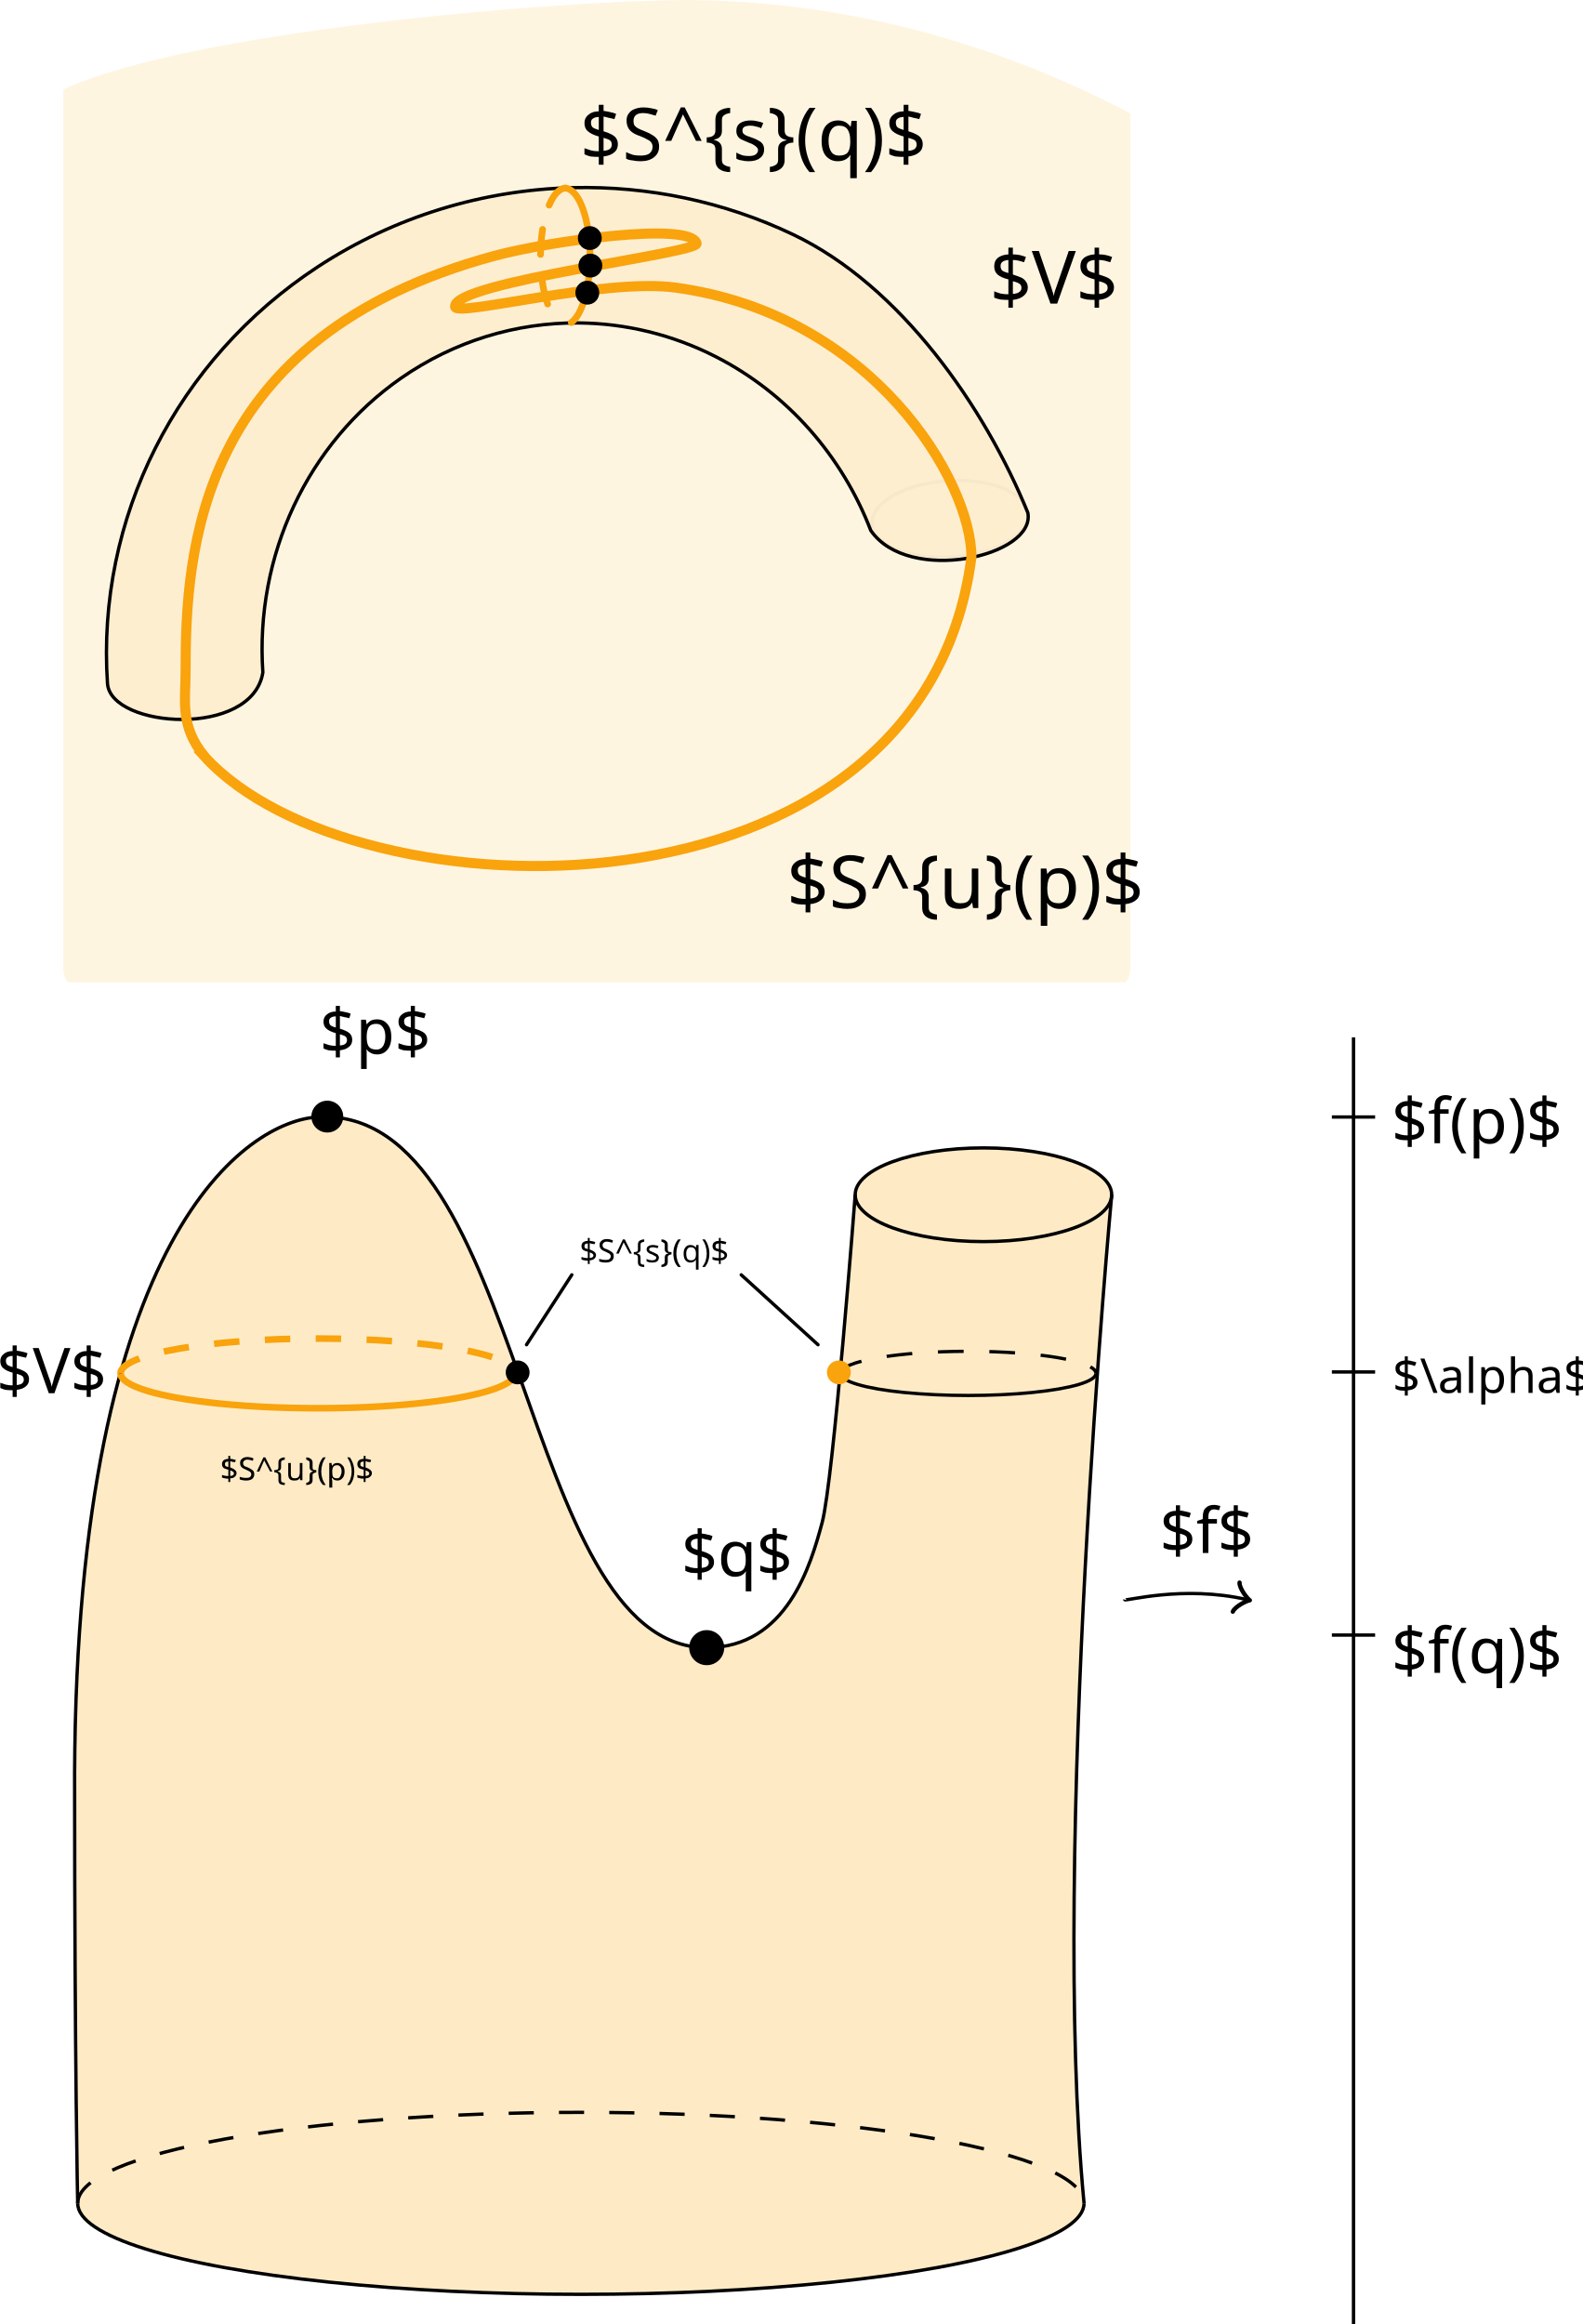
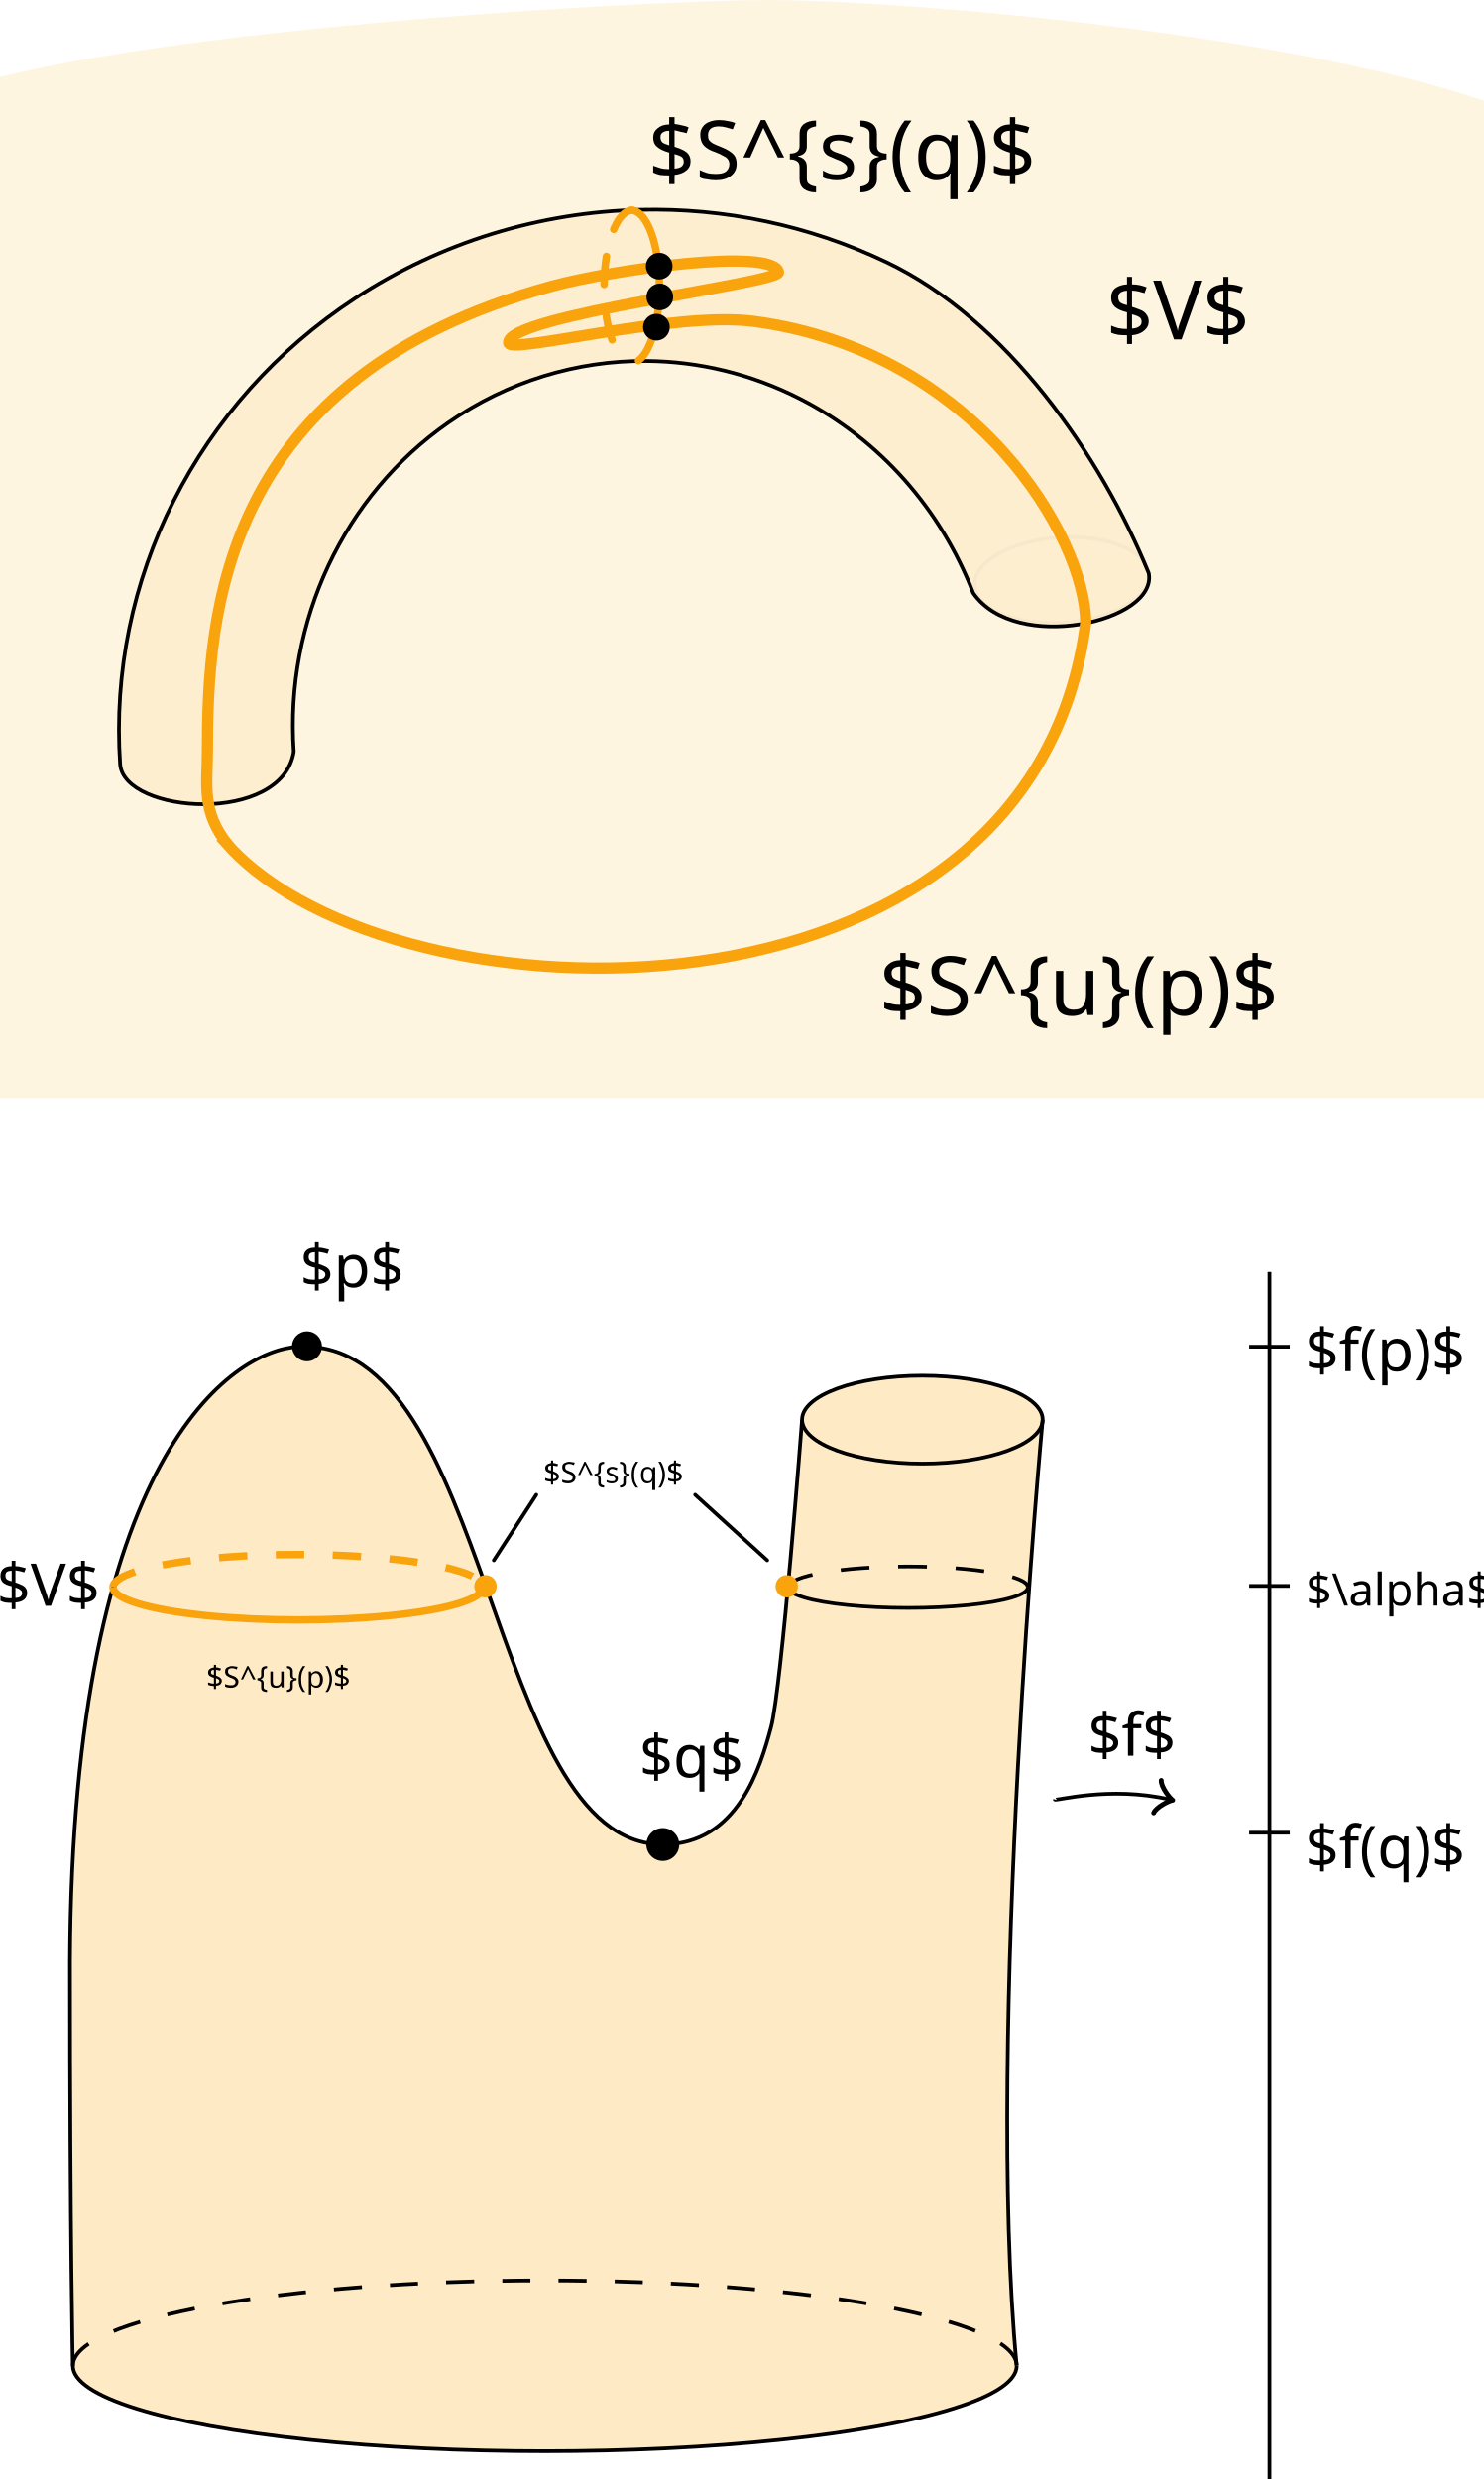
- <svg xmlns="http://www.w3.org/2000/svg" width="66.258mm" height="97.322mm" viewBox="0 0 66.258 97.322" version="1.1" id="svg8">
+ <svg xmlns="http://www.w3.org/2000/svg" width="55.602mm" height="92.867mm" viewBox="0 0 55.602 92.867" version="1.1" id="svg8">
  <defs id="defs2">
    <marker markerWidth="0.911" markerHeight="1.69" style="overflow:visible;stroke:#000000" refX="0" refY="0" orient="auto-start-reverse" id="marker-arrow-0.5308">
      <g id="g954" transform="scale(2.153529)">
        <path id="path952" style="fill:none;stroke:#000000;stroke-width:0.6;stroke-linecap:round;stroke-linejoin:round;stroke-miterlimit:10;stroke-dasharray:none;stroke-opacity:1" d="M -1.554,2.072 C -1.425,1.295 0,0.13 0.389,0 0,-0.13 -1.425,-1.295 -1.554,-2.072" />
      </g>
    </marker>
  </defs>
  <g id="layer1" transform="translate(-67.2452,-151.3283)">
-     <path style="color:#000000;overflow:visible;opacity:1;vector-effect:none;fill:#feebc6;fill-opacity:1;stroke:none;stroke-width:0.14;stroke-linecap:butt;stroke-linejoin:miter;stroke-miterlimit:4;stroke-dasharray:none;stroke-dashoffset:0;stroke-opacity:1;marker-start:none;marker-end:none" d="m 80.957,198.098 c -0.132,-0.004 -0.267,-0.002 -0.403,0.006 -2.915,0.163 -10.086,4.816 -10.183,27.469 0,12.379 0.129,18.024 0.129,18.024 a 21.072,3.81 0 0 0 21.073,3.81 21.072,3.81 0 0 0 21.073,-3.81 c -1.411,-14.77 1.159,-42.236 1.159,-42.236 a 5.371,1.962 0 0 0 -5.372,-1.963 5.371,1.962 0 0 0 -5.371,1.963 c 0,0 -0.91,11.959 -1.385,13.732 -0.475,1.773 -1.478,5.234 -4.833,5.234 -7.747,0 -7.56,-22.006 -15.885,-22.228 z" id="ellipse1085" />
-     <path id="path826" d="m 103.061,201.361 c 0,0 -0.911,11.96 -1.386,13.732 -0.475,1.773 -1.478,5.234 -4.833,5.234 -7.87,0 -7.552,-22.71 -16.288,-22.222 -2.915,0.163 -10.086,4.816 -10.184,27.469 0,12.379 0.129,18.024 0.129,18.024" style="color:#000000;overflow:visible;opacity:1;vector-effect:none;fill:none;fill-opacity:1;stroke:#000000;stroke-width:0.14;stroke-linecap:butt;stroke-linejoin:miter;stroke-miterlimit:4;stroke-dasharray:none;stroke-dashoffset:0;stroke-opacity:1;marker-start:none;marker-end:none" />
-     <text x="80.637" y="195.455" style="font-size:2.646px;font-family:'Iosevka Term';-inkscape-font-specification:'Iosevka Term, Normal';fill:#000000;fill-opacity:1;stroke:none;stroke-width:0.265" xml:space="preserve" id="text836">
-       <tspan style="stroke-width:0.265" y="195.455" x="80.637" id="tspan834">$p$</tspan>
+     <path style="color:#000000;overflow:visible;opacity:1;vector-effect:none;fill:#feebc6;fill-opacity:1;stroke:none;stroke-width:0.14;stroke-linecap:butt;stroke-linejoin:miter;stroke-miterlimit:4;stroke-dasharray:none;stroke-dashoffset:0;stroke-opacity:1;marker-start:none;marker-end:none" d="m 78.752,201.772 c -0.111,-0.003 -0.224,-0.002 -0.338,0.005 -2.446,0.137 -8.464,4.041 -8.546,23.052 0,10.388 0.108,15.125 0.108,15.125 a 17.684,3.197 0 0 0 17.684,3.197 17.684,3.197 0 0 0 17.684,-3.197 c -1.184,-12.394 0.973,-35.444 0.973,-35.444 a 4.508,1.647 0 0 0 -4.508,-1.647 4.508,1.647 0 0 0 -4.507,1.647 c 0,0 -0.764,10.036 -1.163,11.524 -0.399,1.488 -1.24,4.392 -4.056,4.392 -6.501,0 -6.345,-18.467 -13.331,-18.653 z" id="ellipse1085" />
+     <path id="path826" d="m 97.301,204.51 c 0,0 -0.764,10.036 -1.163,11.524 -0.399,1.488 -1.24,4.392 -4.056,4.392 -6.605,0 -6.338,-19.058 -13.669,-18.648 -2.446,0.137 -8.464,4.041 -8.546,23.052 0,10.388 0.108,15.125 0.108,15.125" style="color:#000000;overflow:visible;opacity:1;vector-effect:none;fill:none;fill-opacity:1;stroke:#000000;stroke-width:0.14;stroke-linecap:butt;stroke-linejoin:miter;stroke-miterlimit:4;stroke-dasharray:none;stroke-dashoffset:0;stroke-opacity:1;marker-start:none;marker-end:none" />
+     <text x="78.483" y="199.554" style="font-size:2.22px;font-family:'Iosevka Term';-inkscape-font-specification:'Iosevka Term, Normal';fill:#000000;fill-opacity:1;stroke:none;stroke-width:0.265" xml:space="preserve" id="text836">
+       <tspan style="stroke-width:0.265" y="199.554" x="78.483" id="tspan834">$p$</tspan>
    </text>
-     <text id="text850" xml:space="preserve" style="font-size:2.646px;font-family:'Iosevka Term';-inkscape-font-specification:'Iosevka Term, Normal';fill:#000000;fill-opacity:1;stroke:none;stroke-width:0.265" y="217.331" x="95.788">
-       <tspan id="tspan848" x="95.788" y="217.331" style="stroke-width:0.265">$q$</tspan>
+     <text id="text850" xml:space="preserve" style="font-size:2.22px;font-family:'Iosevka Term';-inkscape-font-specification:'Iosevka Term, Normal';fill:#000000;fill-opacity:1;stroke:none;stroke-width:0.265" y="217.912" x="91.198">
+       <tspan id="tspan848" x="91.198" y="217.912" style="stroke-width:0.265">$q$</tspan>
    </text>
-     <ellipse style="color:#000000;overflow:visible;opacity:1;vector-effect:none;fill:none;fill-opacity:1;stroke:#000000;stroke-width:0.14;stroke-linecap:butt;stroke-linejoin:miter;stroke-miterlimit:4;stroke-dasharray:none;stroke-dashoffset:0;stroke-opacity:1;marker-start:none;marker-end:none" id="path840" cx="108.432" cy="201.361" rx="5.371" ry="1.962" />
-     <path style="color:#000000;overflow:visible;opacity:1;vector-effect:none;fill:none;fill-opacity:1;stroke:#000000;stroke-width:0.14;stroke-linecap:butt;stroke-linejoin:miter;stroke-miterlimit:4;stroke-dasharray:none;stroke-dashoffset:0;stroke-opacity:1;marker-start:none;marker-end:none" d="m 113.804,201.361 c 0,0 -2.57,27.467 -1.159,42.236" id="path852" />
-     <g id="g905" transform="translate(0,-9.535593)">
-       <path d="m 112.644,253.133 a 21.072,3.81 0 0 1 -10.536,3.3 21.072,3.81 0 0 1 -21.072,0 21.072,3.81 0 0 1 -10.536,-3.3" id="path850" style="color:#000000;overflow:visible;opacity:1;vector-effect:none;fill:none;fill-opacity:1;stroke:#000000;stroke-width:0.14;stroke-linecap:butt;stroke-linejoin:miter;stroke-miterlimit:4;stroke-dasharray:none;stroke-dashoffset:0;stroke-opacity:1;marker-start:none;marker-end:none" />
-       <path d="m 70.499,253.133 a 21.072,3.81 0 0 1 21.072,-3.81 21.072,3.81 0 0 1 21.072,3.81" style="color:#000000;overflow:visible;opacity:1;vector-effect:none;fill:none;fill-opacity:1;stroke:#000000;stroke-width:0.14;stroke-linecap:butt;stroke-linejoin:miter;stroke-miterlimit:4;stroke-dasharray:1.053, 1.053;stroke-dashoffset:0;stroke-opacity:1;marker-start:none;marker-end:none" id="path854" />
+     <ellipse style="color:#000000;overflow:visible;opacity:1;vector-effect:none;fill:none;fill-opacity:1;stroke:#000000;stroke-width:0.14;stroke-linecap:butt;stroke-linejoin:miter;stroke-miterlimit:4;stroke-dasharray:none;stroke-dashoffset:0;stroke-opacity:1;marker-start:none;marker-end:none" id="path840" cx="101.808" cy="204.51" rx="4.508" ry="1.647" />
+     <path style="color:#000000;overflow:visible;opacity:1;vector-effect:none;fill:none;fill-opacity:1;stroke:#000000;stroke-width:0.14;stroke-linecap:butt;stroke-linejoin:miter;stroke-miterlimit:4;stroke-dasharray:none;stroke-dashoffset:0;stroke-opacity:1;marker-start:none;marker-end:none" d="m 106.316,204.51 c 0,0 -2.157,23.05 -0.973,35.444" id="path852" />
+     <g id="g905" transform="matrix(0.8391807,0,0,0.8391807,10.81433,27.53002)" style="stroke-width:1.192">
+       <path d="m 112.644,253.133 a 21.072,3.81 0 0 1 -10.536,3.3 21.072,3.81 0 0 1 -21.072,0 21.072,3.81 0 0 1 -10.536,-3.3" id="path850" style="color:#000000;overflow:visible;opacity:1;vector-effect:none;fill:none;fill-opacity:1;stroke:#000000;stroke-width:0.167;stroke-linecap:butt;stroke-linejoin:miter;stroke-miterlimit:4;stroke-dasharray:none;stroke-dashoffset:0;stroke-opacity:1;marker-start:none;marker-end:none" />
+       <path d="m 70.499,253.133 a 21.072,3.81 0 0 1 21.072,-3.81 21.072,3.81 0 0 1 21.072,3.81" style="color:#000000;overflow:visible;opacity:1;vector-effect:none;fill:none;fill-opacity:1;stroke:#000000;stroke-width:0.167;stroke-linecap:butt;stroke-linejoin:miter;stroke-miterlimit:4;stroke-dasharray:1.255, 1.255;stroke-dashoffset:0;stroke-opacity:1;marker-start:none;marker-end:none" id="path854" />
    </g>
-     <path style="color:#000000;overflow:visible;opacity:1;vector-effect:none;fill:none;fill-opacity:1;stroke:#000000;stroke-width:0.14;stroke-linecap:butt;stroke-linejoin:miter;stroke-miterlimit:4;stroke-dasharray:none;stroke-dashoffset:0;stroke-opacity:1;marker-start:none;marker-end:url(#marker-arrow-0.5308)" d="m 114.351,218.317 c -0.023,0.091 2.434,-0.624 5.122,0" id="path942" />
-     <text id="text978" xml:space="preserve" style="font-size:2.646px;font-family:'Iosevka Term';-inkscape-font-specification:'Iosevka Term, Normal';fill:#000000;fill-opacity:1;stroke:none;stroke-width:0.265" y="216.363" x="115.82">
-       <tspan id="tspan976" x="115.82" y="216.363" style="stroke-width:0.265">$f$</tspan>
+     <path style="color:#000000;overflow:visible;opacity:1;vector-effect:none;fill:none;fill-opacity:1;stroke:#000000;stroke-width:0.14;stroke-linecap:butt;stroke-linejoin:miter;stroke-miterlimit:4;stroke-dasharray:none;stroke-dashoffset:0;stroke-opacity:1;marker-start:none;marker-end:url(#marker-arrow-0.5308)" d="m 106.775,218.74 c -0.019,0.076 2.043,-0.524 4.298,0" id="path942" />
+     <text id="text978" xml:space="preserve" style="font-size:2.22px;font-family:'Iosevka Term';-inkscape-font-specification:'Iosevka Term, Normal';fill:#000000;fill-opacity:1;stroke:none;stroke-width:0.265" y="217.1" x="108.008">
+       <tspan id="tspan976" x="108.008" y="217.1" style="stroke-width:0.265">$f$</tspan>
    </text>
-     <path style="color:#000000;overflow:visible;opacity:1;vector-effect:none;fill:none;fill-opacity:1;stroke:#000000;stroke-width:0.14;stroke-linecap:butt;stroke-linejoin:miter;stroke-miterlimit:4;stroke-dasharray:none;stroke-dashoffset:0;stroke-opacity:1;marker-start:none;marker-end:none" d="m 123.93,194.769 v 53.881" id="path990" />
-     <text id="text1010" xml:space="preserve" style="font-size:2.646px;font-family:'Iosevka Term';-inkscape-font-specification:'Iosevka Term, Normal';fill:#000000;fill-opacity:1;stroke:none;stroke-width:0.265" y="199.203" x="125.527">
-       <tspan id="tspan1008" x="125.527" y="199.203" style="stroke-width:0.265">$f(p)$</tspan>
+     <path style="color:#000000;overflow:visible;opacity:1;vector-effect:none;fill:none;fill-opacity:1;stroke:#000000;stroke-width:0.14;stroke-linecap:butt;stroke-linejoin:miter;stroke-miterlimit:4;stroke-dasharray:none;stroke-dashoffset:0;stroke-opacity:1;marker-start:none;marker-end:none" d="m 114.814,198.979 v 45.216" id="path990" />
+     <text id="text1010" xml:space="preserve" style="font-size:2.22px;font-family:'Iosevka Term';-inkscape-font-specification:'Iosevka Term, Normal';fill:#000000;fill-opacity:1;stroke:none;stroke-width:0.265" y="202.699" x="116.154">
+       <tspan id="tspan1008" x="116.154" y="202.699" style="stroke-width:0.265">$f(p)$</tspan>
    </text>
-     <text x="125.527" y="221.385" style="font-size:2.646px;font-family:'Iosevka Term';-inkscape-font-specification:'Iosevka Term, Normal';fill:#000000;fill-opacity:1;stroke:none;stroke-width:0.265" xml:space="preserve" id="text1026">
-       <tspan style="stroke-width:0.265" y="221.385" x="125.527" id="tspan1024">$f(q)$</tspan>
+     <text x="116.154" y="221.314" style="font-size:2.22px;font-family:'Iosevka Term';-inkscape-font-specification:'Iosevka Term, Normal';fill:#000000;fill-opacity:1;stroke:none;stroke-width:0.265" xml:space="preserve" id="text1026">
+       <tspan style="stroke-width:0.265" y="221.314" x="116.154" id="tspan1024">$f(q)$</tspan>
    </text>
-     <circle id="circle832" style="fill:#000000;stroke:none;stroke-width:1" cx="96.842" cy="220.327" r="0.734" />
-     <circle r="0.667" cy="198.088" cx="80.953" style="fill:#000000;stroke:none;stroke-width:1" id="path830" />
-     <path style="color:#000000;overflow:visible;opacity:1;vector-effect:none;fill:none;fill-opacity:1;stroke:#000000;stroke-width:0.14;stroke-linecap:butt;stroke-linejoin:miter;stroke-miterlimit:4;stroke-dasharray:none;stroke-dashoffset:0;stroke-opacity:1;marker-start:none;marker-end:none" d="m 123.024,198.105 h 1.811" id="path858" />
-     <path id="path860" d="m 123.024,219.8 h 1.811" style="color:#000000;overflow:visible;opacity:1;vector-effect:none;fill:none;fill-opacity:1;stroke:#000000;stroke-width:0.14;stroke-linecap:butt;stroke-linejoin:miter;stroke-miterlimit:4;stroke-dasharray:none;stroke-dashoffset:0;stroke-opacity:1;marker-start:none;marker-end:none" />
-     <text x="125.561" y="209.661" style="font-size:2.013px;font-family:'Iosevka Term';-inkscape-font-specification:'Iosevka Term, Normal';fill:#000000;fill-opacity:1;stroke:none;stroke-width:0.265" xml:space="preserve" id="text899">
-       <tspan style="stroke-width:0.265" y="209.661" x="125.561" id="tspan897">$\alpha$</tspan>
+     <circle id="circle832" style="fill:#000000;stroke:none;stroke-width:1" cx="92.082" cy="220.426" r="0.616" />
+     <circle r="0.56" cy="201.764" cx="78.749" style="fill:#000000;stroke:none;stroke-width:1" id="path830" />
+     <path style="color:#000000;overflow:visible;opacity:1;vector-effect:none;fill:none;fill-opacity:1;stroke:#000000;stroke-width:0.14;stroke-linecap:butt;stroke-linejoin:miter;stroke-miterlimit:4;stroke-dasharray:none;stroke-dashoffset:0;stroke-opacity:1;marker-start:none;marker-end:none" d="m 114.054,201.778 h 1.52" id="path858" />
+     <path id="path860" d="m 114.054,219.984 h 1.52" style="color:#000000;overflow:visible;opacity:1;vector-effect:none;fill:none;fill-opacity:1;stroke:#000000;stroke-width:0.14;stroke-linecap:butt;stroke-linejoin:miter;stroke-miterlimit:4;stroke-dasharray:none;stroke-dashoffset:0;stroke-opacity:1;marker-start:none;marker-end:none" />
+     <text x="116.183" y="211.476" style="font-size:1.689px;font-family:'Iosevka Term';-inkscape-font-specification:'Iosevka Term, Normal';fill:#000000;fill-opacity:1;stroke:none;stroke-width:0.265" xml:space="preserve" id="text899">
+       <tspan style="stroke-width:0.265" y="211.476" x="116.183" id="tspan897">$\alpha$</tspan>
    </text>
-     <path id="path901" d="m 123.024,208.782 h 1.811" style="color:#000000;overflow:visible;opacity:1;vector-effect:none;fill:none;fill-opacity:1;stroke:#000000;stroke-width:0.14;stroke-linecap:butt;stroke-linejoin:miter;stroke-miterlimit:4;stroke-dasharray:none;stroke-dashoffset:0;stroke-opacity:1;marker-start:none;marker-end:none" />
-     <g id="g911" transform="matrix(0.253905,0,0,0.2426746,84.54449,147.4125)" style="stroke-width:4.029">
-       <path style="color:#000000;overflow:visible;opacity:1;vector-effect:none;fill:none;fill-opacity:1;stroke:#000000;stroke-width:0.566;stroke-linecap:butt;stroke-linejoin:miter;stroke-miterlimit:4;stroke-dasharray:none;stroke-dashoffset:0;stroke-opacity:1;marker-start:none;marker-end:none" id="path907" d="m 112.644,253.133 a 21.072,3.81 0 0 1 -10.536,3.3 21.072,3.81 0 0 1 -21.072,0 21.072,3.81 0 0 1 -10.536,-3.3" />
-       <path id="path909" style="color:#000000;overflow:visible;opacity:1;vector-effect:none;fill:none;fill-opacity:1;stroke:#000000;stroke-width:0.566;stroke-linecap:butt;stroke-linejoin:miter;stroke-miterlimit:4;stroke-dasharray:4.243, 4.243;stroke-dashoffset:0;stroke-opacity:1;marker-start:none;marker-end:none" d="m 70.499,253.133 a 21.072,3.81 0 0 1 21.072,-3.81 21.072,3.81 0 0 1 21.072,3.81" />
+     <path id="path901" d="m 114.054,210.738 h 1.52" style="color:#000000;overflow:visible;opacity:1;vector-effect:none;fill:none;fill-opacity:1;stroke:#000000;stroke-width:0.14;stroke-linecap:butt;stroke-linejoin:miter;stroke-miterlimit:4;stroke-dasharray:none;stroke-dashoffset:0;stroke-opacity:1;marker-start:none;marker-end:none" />
+     <g id="g911" transform="matrix(0.2130722,0,0,0.2036478,81.76243,159.2378)" style="stroke-width:4.801">
+       <path style="color:#000000;overflow:visible;opacity:1;vector-effect:none;fill:none;fill-opacity:1;stroke:#000000;stroke-width:0.674;stroke-linecap:butt;stroke-linejoin:miter;stroke-miterlimit:4;stroke-dasharray:none;stroke-dashoffset:0;stroke-opacity:1;marker-start:none;marker-end:none" id="path907" d="m 112.644,253.133 a 21.072,3.81 0 0 1 -10.536,3.3 21.072,3.81 0 0 1 -21.072,0 21.072,3.81 0 0 1 -10.536,-3.3" />
+       <path id="path909" style="color:#000000;overflow:visible;opacity:1;vector-effect:none;fill:none;fill-opacity:1;stroke:#000000;stroke-width:0.674;stroke-linecap:butt;stroke-linejoin:miter;stroke-miterlimit:4;stroke-dasharray:5.057, 5.057;stroke-dashoffset:0;stroke-opacity:1;marker-start:none;marker-end:none" d="m 70.499,253.133 a 21.072,3.81 0 0 1 21.072,-3.81 21.072,3.81 0 0 1 21.072,3.81" />
    </g>
-     <g style="fill:none;fill-opacity:1;stroke:#f9a30d;stroke-width:0.725;stroke-miterlimit:4;stroke-dasharray:none;stroke-opacity:1;marker-start:none;marker-end:none" transform="matrix(0.3919709,0,0,0.382836,44.66121,111.933)" id="g919">
-       <path d="m 112.644,253.133 a 21.072,3.81 0 0 1 -10.536,3.3 21.072,3.81 0 0 1 -21.072,0 21.072,3.81 0 0 1 -10.536,-3.3" id="path915" style="color:#000000;overflow:visible;opacity:1;vector-effect:none;fill:none;fill-opacity:1;stroke:#f9a30d;stroke-width:0.725;stroke-linecap:butt;stroke-linejoin:miter;stroke-miterlimit:4;stroke-dasharray:none;stroke-dashoffset:0;stroke-opacity:1;marker-start:none;marker-end:none" />
-       <path d="m 70.499,253.133 a 21.072,3.81 0 0 1 21.072,-3.81 21.072,3.81 0 0 1 21.072,3.81" style="color:#000000;overflow:visible;opacity:1;vector-effect:none;fill:none;fill-opacity:1;stroke:#f9a30d;stroke-width:0.725;stroke-linecap:butt;stroke-linejoin:miter;stroke-miterlimit:4;stroke-dasharray:2.719, 2.719;stroke-dashoffset:0;stroke-opacity:1;marker-start:none;marker-end:none" id="path917" />
+     <g style="fill:none;fill-opacity:1;stroke:#f9a30d;stroke-width:0.864;stroke-miterlimit:4;stroke-dasharray:none;stroke-opacity:1;marker-start:none;marker-end:none" transform="matrix(0.3289344,0,0,0.3212686,48.29315,129.4641)" id="g919">
+       <path d="m 112.644,253.133 a 21.072,3.81 0 0 1 -10.536,3.3 21.072,3.81 0 0 1 -21.072,0 21.072,3.81 0 0 1 -10.536,-3.3" id="path915" style="color:#000000;overflow:visible;opacity:1;vector-effect:none;fill:none;fill-opacity:1;stroke:#f9a30d;stroke-width:0.864;stroke-linecap:butt;stroke-linejoin:miter;stroke-miterlimit:4;stroke-dasharray:none;stroke-dashoffset:0;stroke-opacity:1;marker-start:none;marker-end:none" />
+       <path d="m 70.499,253.133 a 21.072,3.81 0 0 1 21.072,-3.81 21.072,3.81 0 0 1 21.072,3.81" style="color:#000000;overflow:visible;opacity:1;vector-effect:none;fill:none;fill-opacity:1;stroke:#f9a30d;stroke-width:0.864;stroke-linecap:butt;stroke-linejoin:miter;stroke-miterlimit:4;stroke-dasharray:3.24, 3.24;stroke-dashoffset:0;stroke-opacity:1;marker-start:none;marker-end:none" id="path917" />
    </g>
-     <text id="text923" xml:space="preserve" style="font-size:2.646px;font-family:'Iosevka Term';-inkscape-font-specification:'Iosevka Term, Normal';fill:#000000;fill-opacity:1;stroke:none;stroke-width:0.265" x="67.1" y="209.673">
-       <tspan id="tspan921" x="67.1" y="209.673" style="stroke-width:0.265">$V$</tspan>
+     <text id="text923" xml:space="preserve" style="font-size:2.22px;font-family:'Iosevka Term';-inkscape-font-specification:'Iosevka Term, Normal';fill:#000000;fill-opacity:1;stroke:none;stroke-width:0.265" x="67.123" y="211.485">
+       <tspan id="tspan921" x="67.123" y="211.485" style="stroke-width:0.265">$V$</tspan>
    </text>
-     <circle id="path935" style="fill:#000000;fill-opacity:1;stroke:none;stroke-width:1" cx="88.924" cy="208.8" r="0.5" />
-     <text id="text973" xml:space="preserve" style="font-size:1.323px;font-family:'Iosevka Term';-inkscape-font-specification:'Iosevka Term, Normal';fill:#000000;fill-opacity:1;stroke:none;stroke-width:0.265" x="91.518" y="204.185">
-       <tspan id="tspan971" x="91.518" y="204.185" style="stroke-width:0.265">$S^{s}(q)$</tspan>
+     <circle id="path935" style="fill:#f9a30d;fill-opacity:1;stroke:none;stroke-width:1" cx="85.438" cy="210.753" r="0.42" />
+     <text id="text973" xml:space="preserve" style="font-size:1.11px;font-family:'Iosevka Term';-inkscape-font-specification:'Iosevka Term, Normal';fill:#000000;fill-opacity:1;stroke:none;stroke-width:0.265" x="87.614" y="206.88">
+       <tspan id="tspan971" x="87.614" y="206.88" style="stroke-width:0.265">$S^{s}(q)$</tspan>
    </text>
-     <text y="213.312" x="76.465" style="font-size:1.323px;font-family:'Iosevka Term';-inkscape-font-specification:'Iosevka Term, Normal';fill:#000000;fill-opacity:1;stroke:none;stroke-width:0.265" xml:space="preserve" id="text992">
-       <tspan style="stroke-width:0.265" y="213.312" x="76.465" id="tspan990">$S^{u}(p)$</tspan>
+     <text y="214.539" x="74.982" style="font-size:1.11px;font-family:'Iosevka Term';-inkscape-font-specification:'Iosevka Term, Normal';fill:#000000;fill-opacity:1;stroke:none;stroke-width:0.265" xml:space="preserve" id="text992">
+       <tspan style="stroke-width:0.265" y="214.539" x="74.982" id="tspan990">$S^{u}(p)$</tspan>
    </text>
-     <path style="color:#000000;overflow:visible;opacity:1;vector-effect:none;fill:none;fill-opacity:1;stroke:#000000;stroke-width:0.14;stroke-linecap:round;stroke-linejoin:miter;stroke-miterlimit:4;stroke-dasharray:none;stroke-dashoffset:0;stroke-opacity:1;marker-start:none;marker-end:none" d="m 91.192,204.714 -1.896,2.927" id="path994" />
-     <circle r="0.5" cy="208.8" cx="102.377" style="fill:#f9a30d;fill-opacity:1;stroke:none;stroke-width:1" id="circle52" />
-     <path id="path54" d="m 98.287,204.714 3.216,2.927" style="color:#000000;overflow:visible;opacity:1;vector-effect:none;fill:none;fill-opacity:1;stroke:#000000;stroke-width:0.14;stroke-linecap:round;stroke-linejoin:miter;stroke-miterlimit:4;stroke-dasharray:none;stroke-dashoffset:0;stroke-opacity:1;marker-start:none;marker-end:none" />
+     <path style="color:#000000;overflow:visible;opacity:1;vector-effect:none;fill:none;fill-opacity:1;stroke:#000000;stroke-width:0.14;stroke-linecap:round;stroke-linejoin:miter;stroke-miterlimit:4;stroke-dasharray:none;stroke-dashoffset:0;stroke-opacity:1;marker-start:none;marker-end:none" d="m 87.341,207.324 -1.591,2.456" id="path994" />
+     <circle r="0.42" cy="210.753" cx="96.727" style="fill:#f9a30d;fill-opacity:1;stroke:none;stroke-width:1" id="circle52" />
+     <path id="path54" d="m 93.295,207.324 2.699,2.456" style="color:#000000;overflow:visible;opacity:1;vector-effect:none;fill:none;fill-opacity:1;stroke:#000000;stroke-width:0.14;stroke-linecap:round;stroke-linejoin:miter;stroke-miterlimit:4;stroke-dasharray:none;stroke-dashoffset:0;stroke-opacity:1;marker-start:none;marker-end:none" />
    <g id="g1102" transform="matrix(1.163167,0,0,1.163167,67.29546,-119.8349)" style="stroke-width:0.86">
-       <path style="color:#000000;overflow:visible;opacity:0.521;vector-effect:none;fill:#feebc6;fill-opacity:1;stroke:none;stroke-width:0.121;stroke-linecap:round;stroke-linejoin:miter;stroke-miterlimit:4;stroke-dasharray:none;stroke-dashoffset:0;stroke-opacity:1;marker-start:none;marker-end:none" d="m 24.704,233.125 c 5.463,0.032 10.873,1.416 15.952,4.081 v 30.723 c 0,0.311 -0.099,0.561 -0.222,0.561 H 2.456 c -0.123,0 -0.222,-0.25 -0.222,-0.561 v -31.583 c 4.582,-2.11 17.62,-3.198 22.47,-3.221 z" id="path1225-1" />
+       <path style="color:#000000;overflow:visible;opacity:0.521;vector-effect:none;fill:#feebc6;fill-opacity:1;stroke:none;stroke-width:0.121;stroke-linecap:round;stroke-linejoin:miter;stroke-miterlimit:4;stroke-dasharray:none;stroke-dashoffset:0;stroke-opacity:1;marker-start:none;marker-end:none" d="m 24.704,233.125 c 5.463,0.032 19.971,1.416 25.051,4.081 v 30.723 c 0,0.311 -0.099,0.561 -0.222,0.561 H -2.093 c -0.123,0 -0.222,-0.25 -0.222,-0.561 v -31.583 c 4.582,-2.11 22.169,-3.198 27.019,-3.221 z" id="path1225-1" />
      <g transform="translate(-86.59348)" id="g1063" style="stroke-width:0.86">
        <g style="stroke-width:0.979" id="g1024" transform="matrix(-0.8783441,0,0,0.8780145,186.811,42.28208)">
          <path style="color:#000000;overflow:visible;opacity:0.634;vector-effect:none;fill:#feebc6;fill-opacity:1;stroke:none;stroke-width:0.137;stroke-linecap:butt;stroke-linejoin:miter;stroke-miterlimit:4;stroke-dasharray:none;stroke-dashoffset:0;stroke-opacity:1;marker-start:none;marker-end:none" d="m 90.081,225.047 c -2.88,0.016 -5.764,0.652 -8.436,1.923 -4.415,2.1 -7.87,7.088 -9.629,11.412 -0.345,1.778 4.887,2.976 6.437,0.729 1.179,-3.063 3.419,-5.626 6.352,-7.125 1.785,-0.912 3.71,-1.371 5.63,-1.386 2.552,-0.02 5.092,0.743 7.278,2.267 3.83,2.67 5.988,7.269 5.661,12.064 0.432,2.7 6.218,2.287 6.369,0.464 0.463,-6.778 -2.822,-13.294 -8.618,-17.095 -3.156,-2.07 -6.796,-3.163 -10.467,-3.248 -0.192,-0.004 -0.384,-0.006 -0.576,-0.005 z" id="path1018" />
          <path d="m 90.434,230.599 c 2.552,-0.02 5.092,0.744 7.278,2.267 3.83,2.67 5.988,7.269 5.66,12.064 0.432,2.7 6.218,2.287 6.369,0.464 0.463,-6.778 -2.822,-13.294 -8.618,-17.094 -3.156,-2.07 -6.796,-3.163 -10.467,-3.248 v 0 c -3.07,-0.071 -6.162,0.562 -9.012,1.918 -4.415,2.1 -7.87,7.088 -9.629,11.411 -0.345,1.778 4.888,2.976 6.437,0.729 v 0 c 1.179,-3.063 3.418,-5.626 6.351,-7.125 1.785,-0.912 3.71,-1.371 5.63,-1.386 z" style="color:#000000;overflow:visible;opacity:1;vector-effect:none;fill:none;fill-opacity:1;stroke:#000000;stroke-width:0.137;stroke-linecap:butt;stroke-linejoin:miter;stroke-miterlimit:4;stroke-dasharray:none;stroke-dashoffset:0;stroke-opacity:1;marker-start:none;marker-end:none" id="path1020" />
          <ellipse transform="matrix(0.9977901,0.06644489,-0.06985411,0.9975572,0,0)" style="color:#000000;overflow:visible;opacity:0.026;vector-effect:none;fill:none;fill-opacity:1;stroke:#000000;stroke-width:0.137;stroke-linecap:butt;stroke-linejoin:miter;stroke-miterlimit:4;stroke-dasharray:none;stroke-dashoffset:0;stroke-opacity:1;marker-start:none;marker-end:none" id="ellipse1022" cx="91.695" cy="233.11" rx="3.2" ry="1.564" />
        </g>
        <g transform="translate(74.03593)" id="g1030" style="stroke:#f9a30d;stroke-width:0.86;stroke-opacity:1">
          <path style="color:#000000;overflow:visible;opacity:1;vector-effect:none;fill:none;fill-opacity:1;stroke:#f9a30d;stroke-width:0.241;stroke-linecap:round;stroke-linejoin:miter;stroke-miterlimit:4;stroke-dasharray:none;stroke-dashoffset:0;stroke-opacity:1;marker-start:none;marker-end:none" id="path1026" d="m 32.847,239.897 a 0.912,2.463 0 0 1 0.904,2.141 0.912,2.463 0 0 1 -0.668,2.7" />
          <path d="m -32.888,239.897 a 0.912,2.463 0 0 1 0.904,2.141 0.912,2.463 0 0 1 -0.668,2.7" id="path1028" style="color:#000000;overflow:visible;opacity:1;vector-effect:none;fill:none;fill-opacity:1;stroke:#f9a30d;stroke-width:0.241;stroke-linecap:round;stroke-linejoin:miter;stroke-miterlimit:4;stroke-dasharray:0.906, 0.906;stroke-dashoffset:0;stroke-opacity:1;marker-start:none;marker-end:none" transform="scale(-1,1)" />
        </g>
        <path id="path1034" d="m 93.92,260.366 c -0.904,-1.101 -0.688,-1.99 -0.688,-3.052 0,-4.354 0.401,-12.059 11.095,-14.971 1.987,-0.541 7.097,-1.249 7.304,-0.456 0.093,0.358 -8.794,1.386 -8.695,2.282 0.042,0.379 5.352,-1.038 7.925,-0.691 7.108,0.958 10.666,6.965 10.666,9.709 -1.76,13.576 -22.221,13.088 -27.608,7.179 z" style="color:#000000;overflow:visible;opacity:1;vector-effect:none;fill:none;fill-opacity:1;stroke:#f9a30d;stroke-width:0.362;stroke-linecap:round;stroke-linejoin:miter;stroke-miterlimit:4;stroke-dasharray:none;stroke-dashoffset:0;stroke-opacity:1;marker-start:none;marker-end:none" />
        <text x="114.881" y="265.817" style="font-size:2.646px;font-family:'Iosevka Term';-inkscape-font-specification:'Iosevka Term, Normal';fill:#000000;fill-opacity:1;stroke:none;stroke-width:0.227" xml:space="preserve" id="text1038">
          <tspan style="stroke-width:0.227" y="265.817" x="114.881" id="tspan1036">$S^{u}(p)$</tspan>
        </text>
        <text id="text1042" xml:space="preserve" style="font-size:2.646px;font-family:'Iosevka Term';-inkscape-font-specification:'Iosevka Term, Normal';fill:#000000;fill-opacity:1;stroke:none;stroke-width:0.227" y="238.9" x="107.438">
          <tspan id="tspan1040" x="107.438" y="238.9" style="stroke-width:0.227">$S^{s}(q)$</tspan>
        </text>
      </g>
    </g>
    <text id="text95" xml:space="preserve" style="font-size:3.078px;font-family:'Iosevka Term';-inkscape-font-specification:'Iosevka Term, Normal';fill:#000000;fill-opacity:1;stroke:none;stroke-width:0.265" x="108.697" y="164.042">
      <tspan id="tspan93" x="108.697" y="164.042" style="stroke-width:0.265">$V$</tspan>
    </text>
    <circle id="path107" style="fill:#000000;stroke:none;stroke-width:1" cx="91.946" cy="161.298" r="0.5" />
    <circle r="0.5" cy="162.451" cx="91.97" style="fill:#000000;stroke:none;stroke-width:1" id="circle109" />
    <circle id="circle111" style="fill:#000000;stroke:none;stroke-width:1" cx="91.842" cy="163.585" r="0.5" />
  </g>
</svg>
